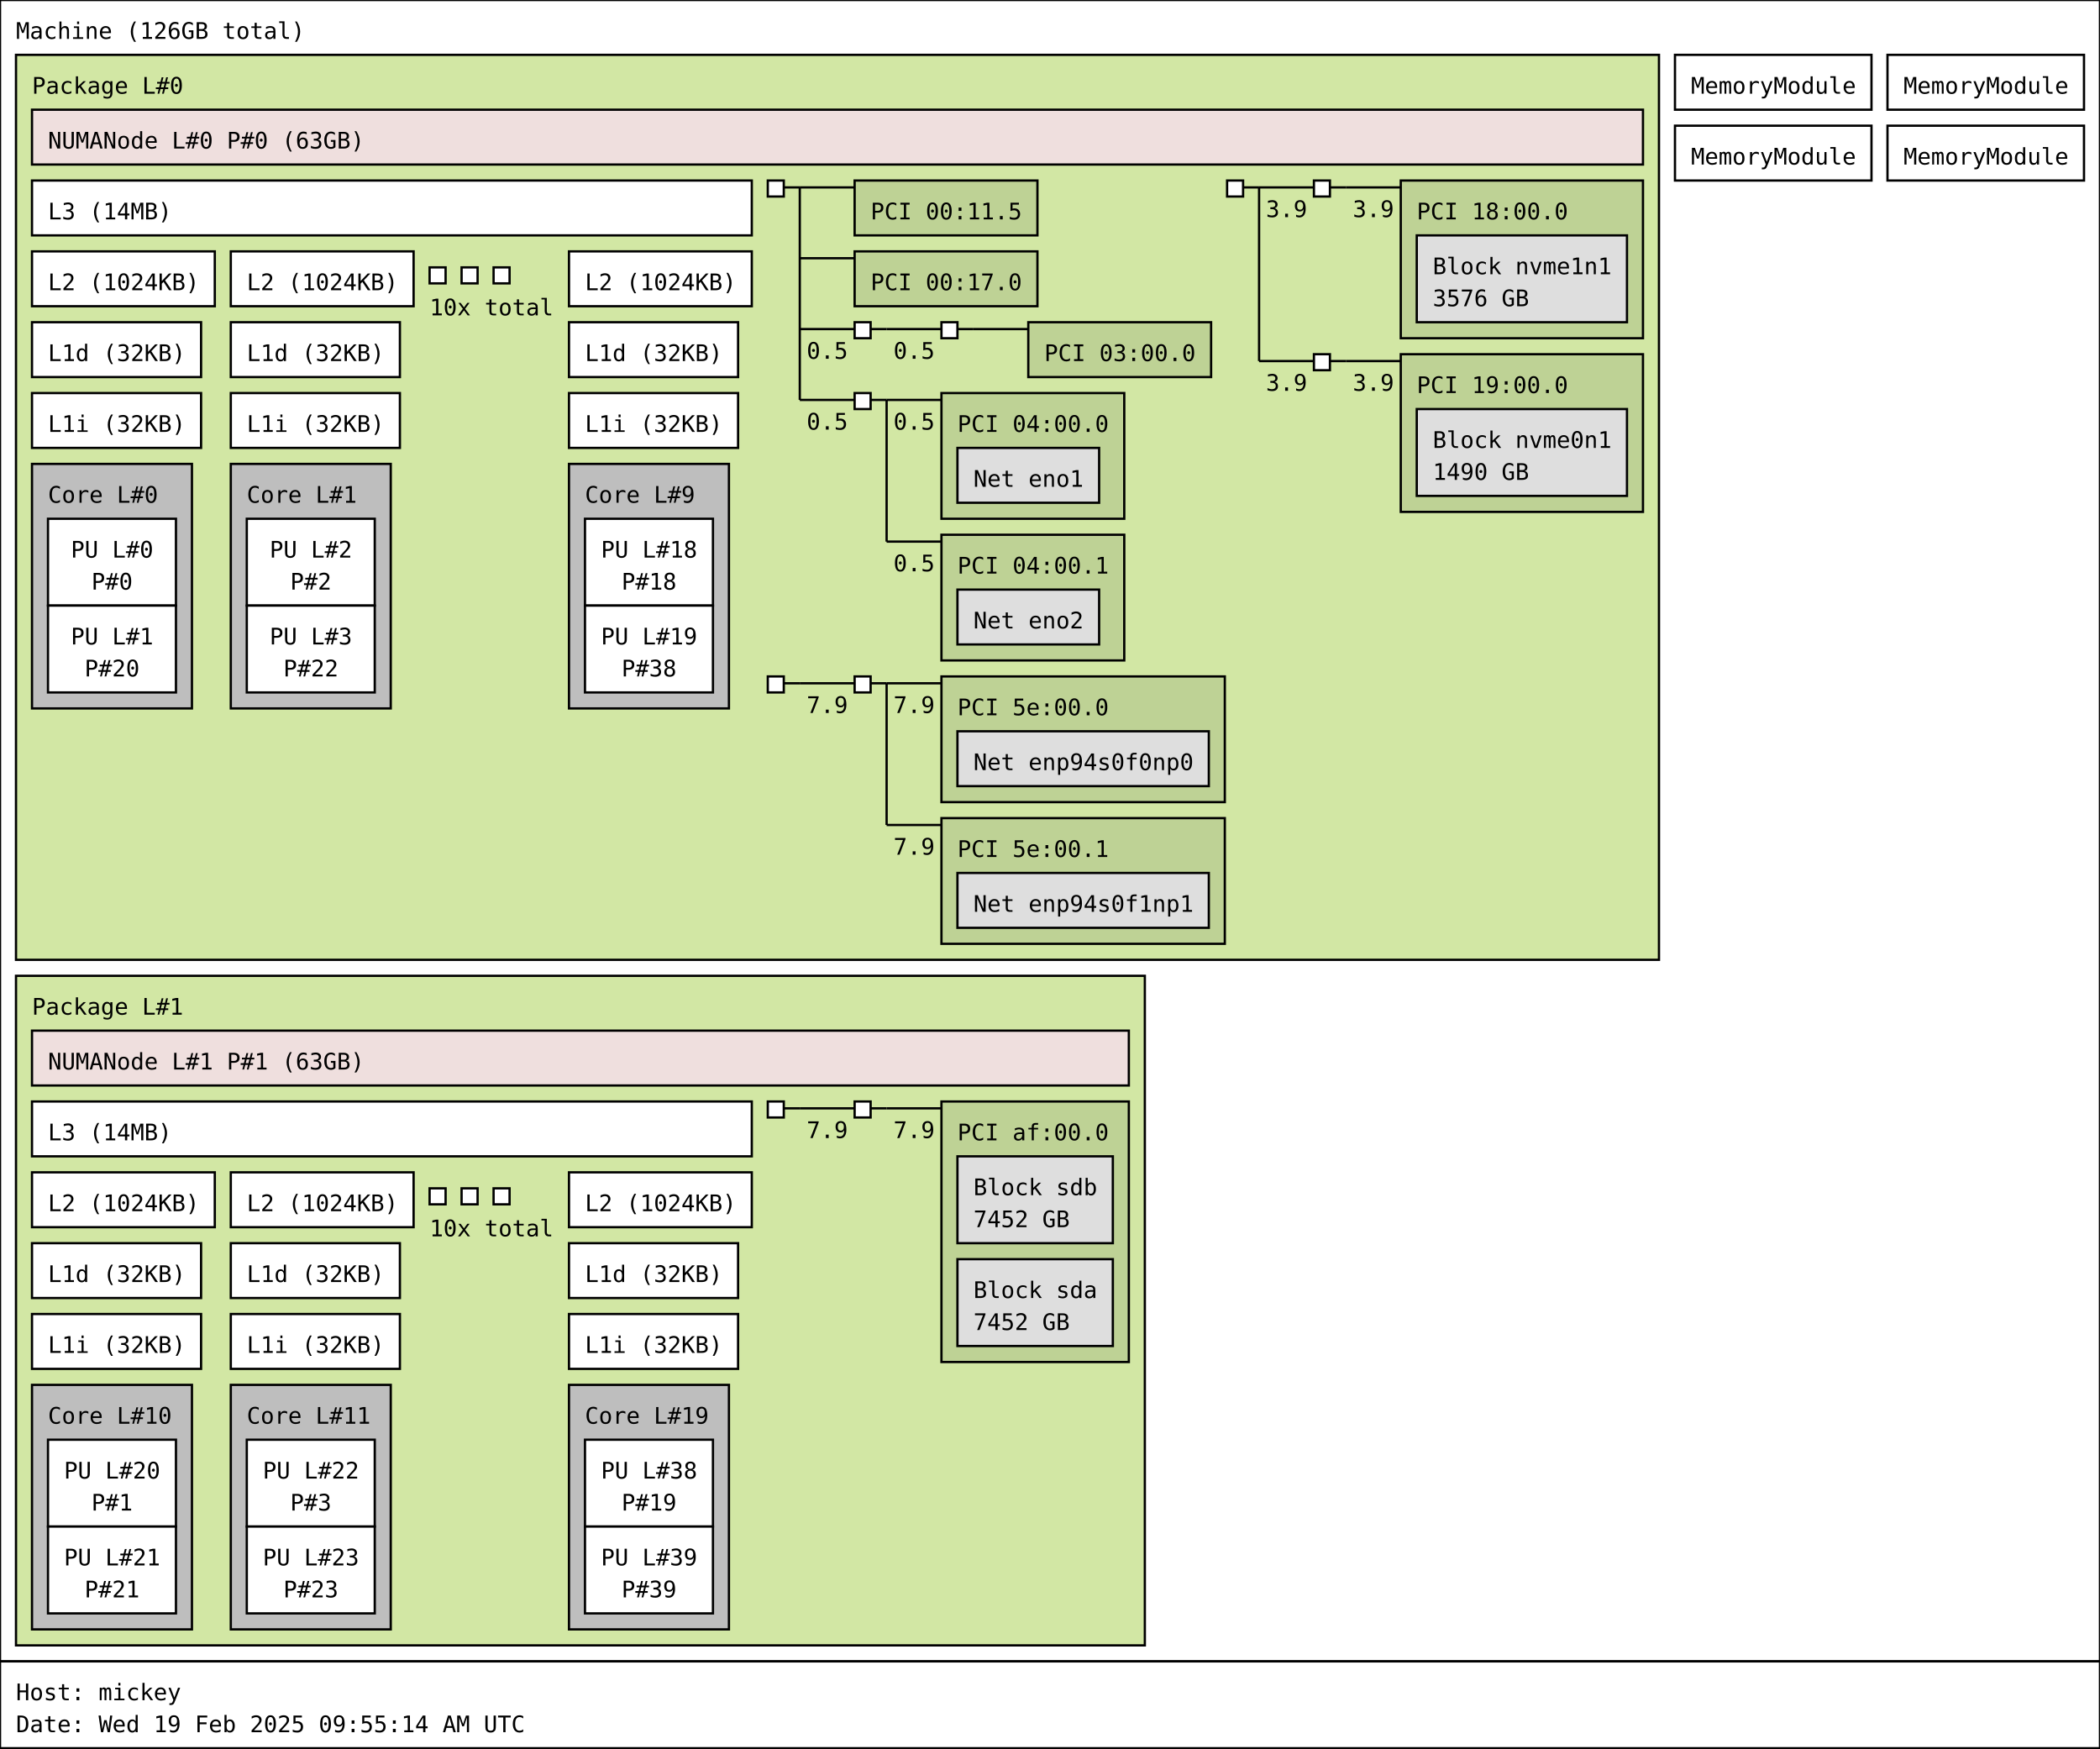
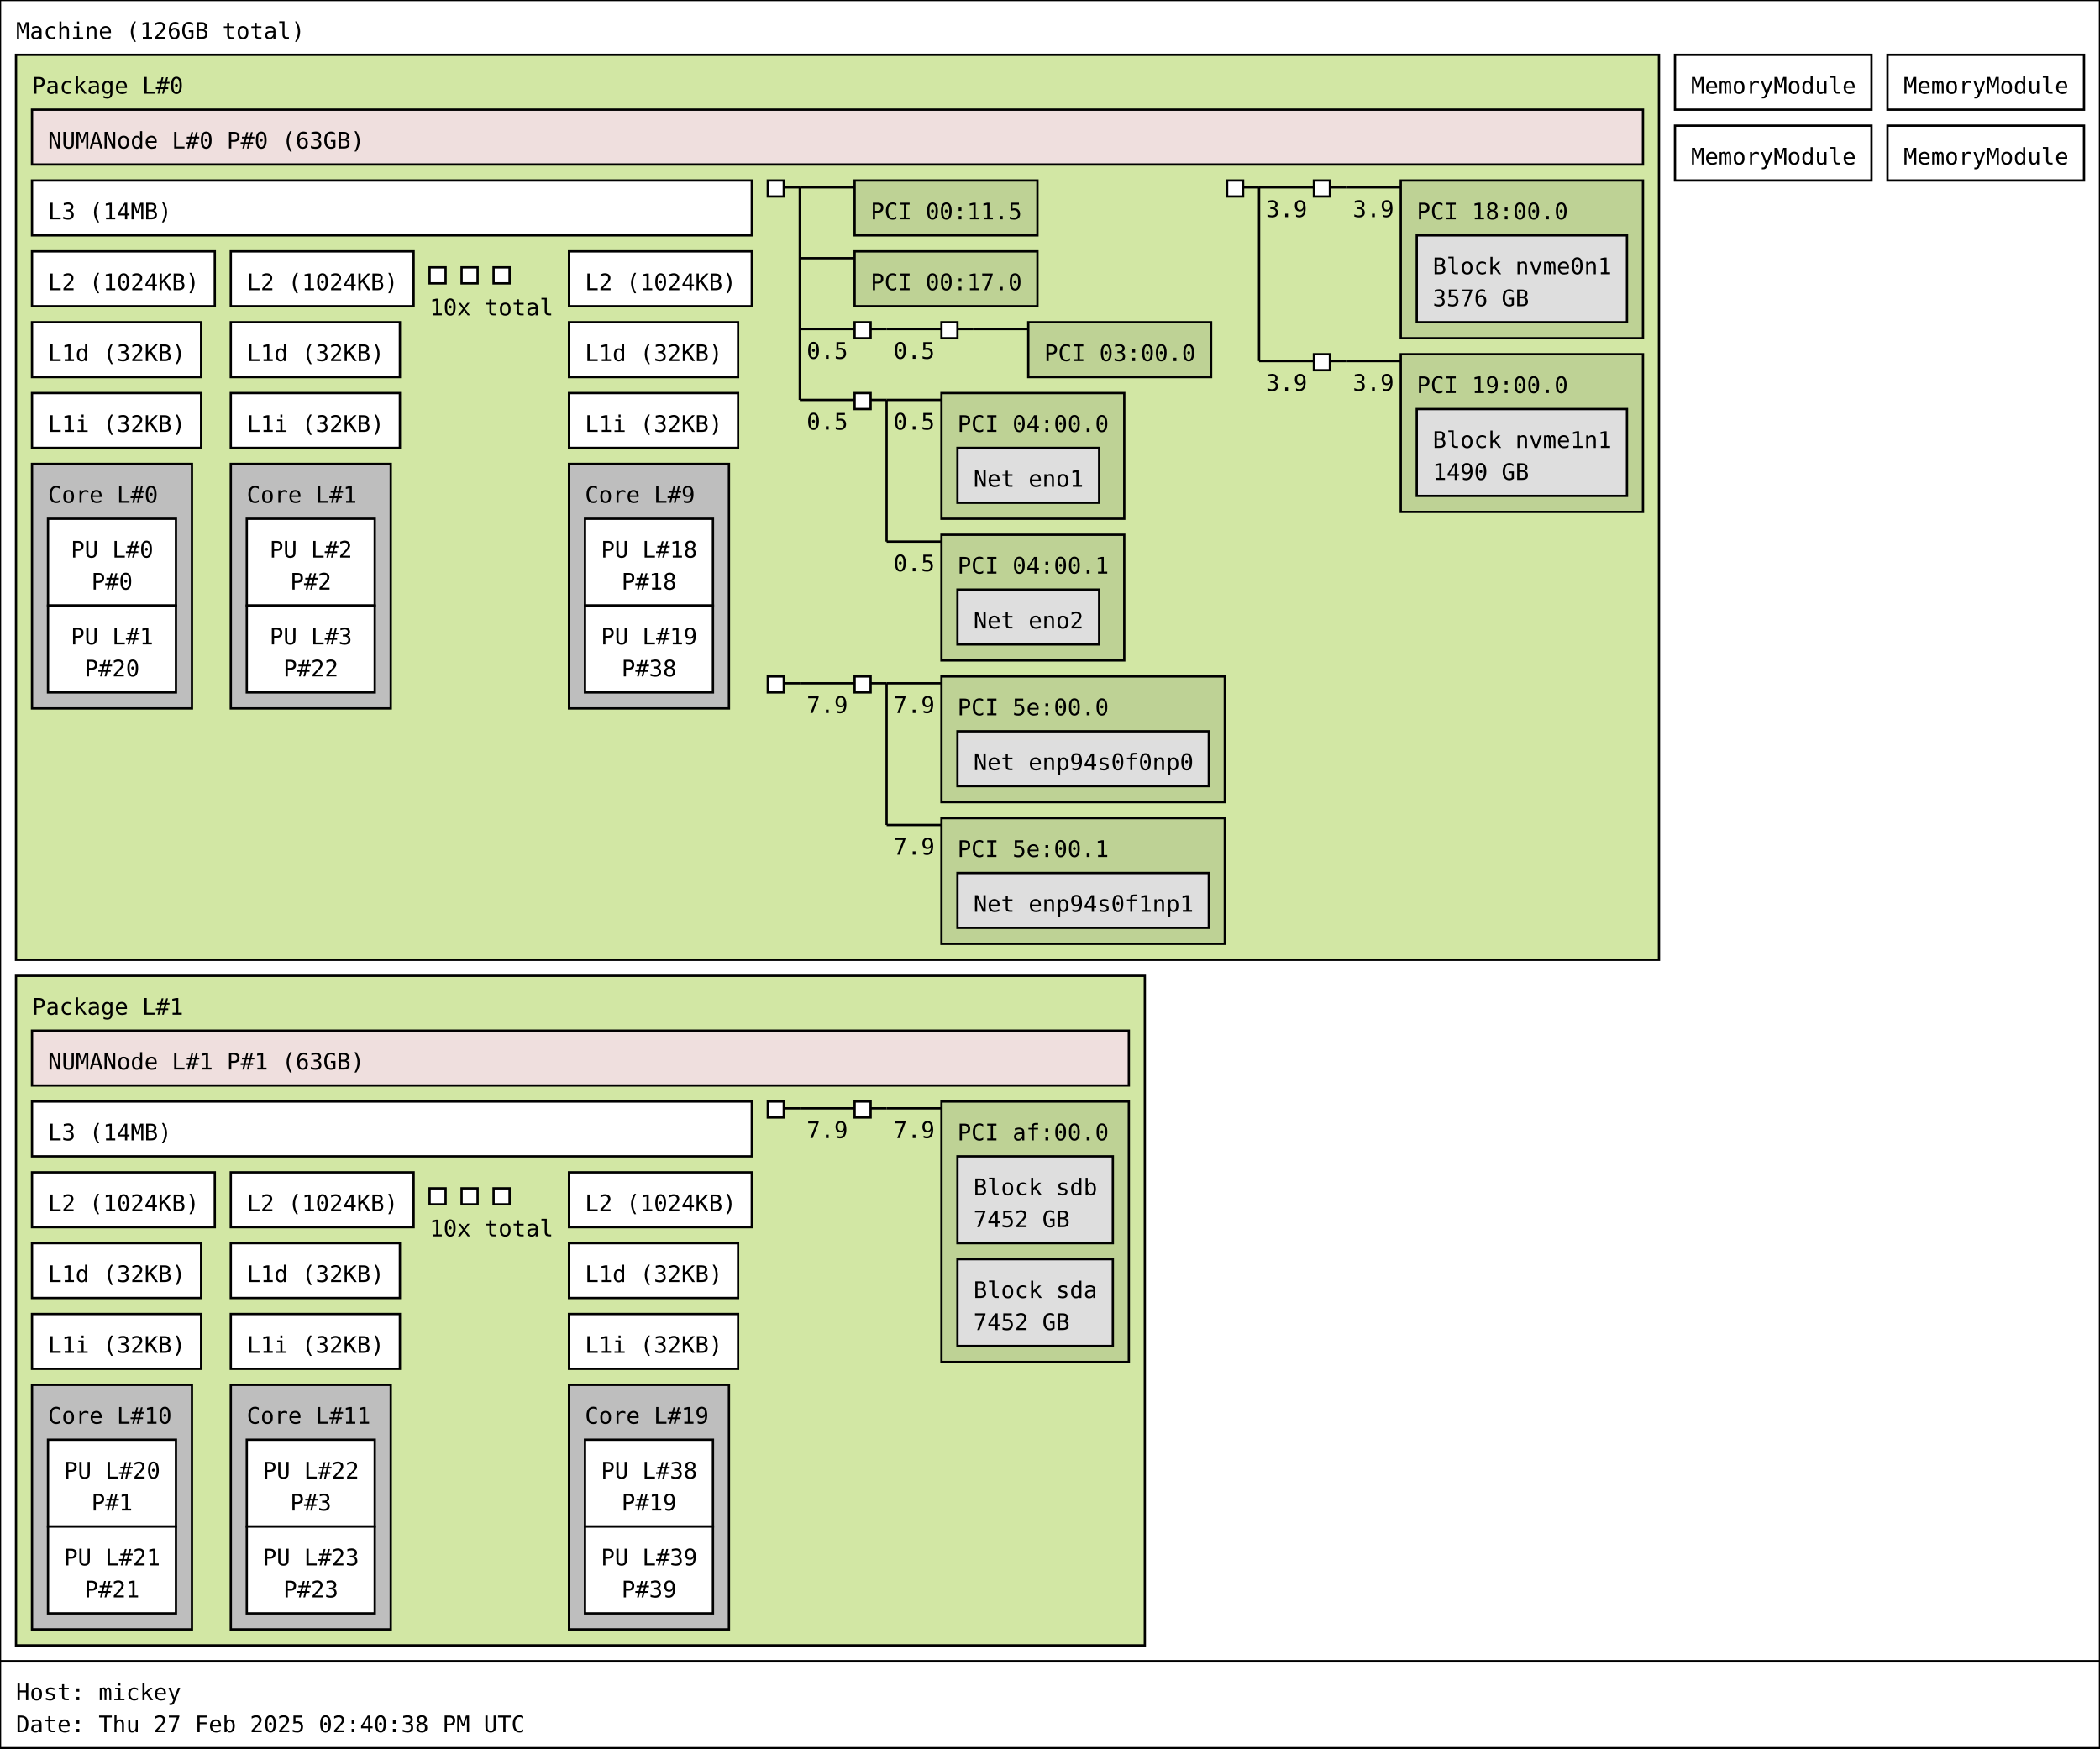
<svg xmlns="http://www.w3.org/2000/svg" width="919px" height="765px" viewBox="0 0 919px 765px" version="1.1">
  <rect id="Machine_0_rect" class="Machine" x="0" y="0" width="919" height="727" fill="rgb(255,255,255)" stroke="rgb(0,0,0)" stroke-width="1" />
  <text id="Machine_0_text" class="Machine" font-family="Monospace" x="7" y="17" fill="rgb(0,0,0)" font-size="10px">Machine (126GB total)</text>
  <rect id="Package_0_rect" class="Package" x="7" y="24" width="719" height="396" fill="rgb(210,231,164)" stroke="rgb(0,0,0)" stroke-width="1" />
  <text id="Package_0_text" class="Package" font-family="Monospace" x="14" y="41" fill="rgb(0,0,0)" font-size="10px">Package L#0</text>
  <rect id="L3_0_rect" class="L3" x="14" y="79" width="315" height="24" fill="rgb(255,255,255)" stroke="rgb(0,0,0)" stroke-width="1" />
  <text id="L3_0_text" class="L3" font-family="Monospace" x="21" y="96" fill="rgb(0,0,0)" font-size="10px">L3 (14MB)</text>
  <rect id="L2_0_rect" class="L2" x="14" y="110" width="80" height="24" fill="rgb(255,255,255)" stroke="rgb(0,0,0)" stroke-width="1" />
  <text id="L2_0_text" class="L2" font-family="Monospace" x="21" y="127" fill="rgb(0,0,0)" font-size="10px">L2 (1024KB)</text>
  <rect id="L1d_0_rect" class="L1d" x="14" y="141" width="74" height="24" fill="rgb(255,255,255)" stroke="rgb(0,0,0)" stroke-width="1" />
  <text id="L1d_0_text" class="L1d" font-family="Monospace" x="21" y="158" fill="rgb(0,0,0)" font-size="10px">L1d (32KB)</text>
  <rect id="L1i_0_rect" class="L1i" x="14" y="172" width="74" height="24" fill="rgb(255,255,255)" stroke="rgb(0,0,0)" stroke-width="1" />
  <text id="L1i_0_text" class="L1i" font-family="Monospace" x="21" y="189" fill="rgb(0,0,0)" font-size="10px">L1i (32KB)</text>
  <rect id="Core_0_rect" class="Core" x="14" y="203" width="70" height="107" fill="rgb(190,190,190)" stroke="rgb(0,0,0)" stroke-width="1" />
  <text id="Core_0_text" class="Core" font-family="Monospace" x="21" y="220" fill="rgb(0,0,0)" font-size="10px">Core L#0</text>
  <rect id="PU_0_rect" class="PU" x="21" y="227" width="56" height="38" fill="rgb(255,255,255)" stroke="rgb(0,0,0)" stroke-width="1" />
  <text id="PU_0_text" class="PU" font-family="Monospace" x="31" y="244" fill="rgb(0,0,0)" font-size="10px">PU L#0</text>
  <text id="PU_0_text_1" class="PU" font-family="Monospace" x="40" y="258" fill="rgb(0,0,0)" font-size="10px">P#0</text>
  <rect id="PU_1_rect" class="PU" x="21" y="265" width="56" height="38" fill="rgb(255,255,255)" stroke="rgb(0,0,0)" stroke-width="1" />
  <text id="PU_1_text" class="PU" font-family="Monospace" x="31" y="282" fill="rgb(0,0,0)" font-size="10px">PU L#1</text>
  <text id="PU_1_text_1" class="PU" font-family="Monospace" x="37" y="296" fill="rgb(0,0,0)" font-size="10px">P#20</text>
  <rect id="L2_1_rect" class="L2" x="101" y="110" width="80" height="24" fill="rgb(255,255,255)" stroke="rgb(0,0,0)" stroke-width="1" />
  <text id="L2_1_text" class="L2" font-family="Monospace" x="108" y="127" fill="rgb(0,0,0)" font-size="10px">L2 (1024KB)</text>
  <rect id="L1d_1_rect" class="L1d" x="101" y="141" width="74" height="24" fill="rgb(255,255,255)" stroke="rgb(0,0,0)" stroke-width="1" />
  <text id="L1d_1_text" class="L1d" font-family="Monospace" x="108" y="158" fill="rgb(0,0,0)" font-size="10px">L1d (32KB)</text>
  <rect id="L1i_1_rect" class="L1i" x="101" y="172" width="74" height="24" fill="rgb(255,255,255)" stroke="rgb(0,0,0)" stroke-width="1" />
  <text id="L1i_1_text" class="L1i" font-family="Monospace" x="108" y="189" fill="rgb(0,0,0)" font-size="10px">L1i (32KB)</text>
  <rect id="Core_1_rect" class="Core" x="101" y="203" width="70" height="107" fill="rgb(190,190,190)" stroke="rgb(0,0,0)" stroke-width="1" />
  <text id="Core_1_text" class="Core" font-family="Monospace" x="108" y="220" fill="rgb(0,0,0)" font-size="10px">Core L#1</text>
  <rect id="PU_2_rect" class="PU" x="108" y="227" width="56" height="38" fill="rgb(255,255,255)" stroke="rgb(0,0,0)" stroke-width="1" />
  <text id="PU_2_text" class="PU" font-family="Monospace" x="118" y="244" fill="rgb(0,0,0)" font-size="10px">PU L#2</text>
  <text id="PU_2_text_1" class="PU" font-family="Monospace" x="127" y="258" fill="rgb(0,0,0)" font-size="10px">P#2</text>
  <rect id="PU_3_rect" class="PU" x="108" y="265" width="56" height="38" fill="rgb(255,255,255)" stroke="rgb(0,0,0)" stroke-width="1" />
  <text id="PU_3_text" class="PU" font-family="Monospace" x="118" y="282" fill="rgb(0,0,0)" font-size="10px">PU L#3</text>
  <text id="PU_3_text_1" class="PU" font-family="Monospace" x="124" y="296" fill="rgb(0,0,0)" font-size="10px">P#22</text>
  <rect id="L2_2_rect" class="L2" x="188" y="117" width="7" height="7" fill="rgb(255,255,255)" stroke="rgb(0,0,0)" stroke-width="1" />
  <rect id="L2_2_rect" class="L2" x="202" y="117" width="7" height="7" fill="rgb(255,255,255)" stroke="rgb(0,0,0)" stroke-width="1" />
  <rect id="L2_2_rect" class="L2" x="216" y="117" width="7" height="7" fill="rgb(255,255,255)" stroke="rgb(0,0,0)" stroke-width="1" />
  <text id="L2_2_text" class="L2" font-family="Monospace" x="188" y="138" fill="rgb(0,0,0)" font-size="10px">10x total</text>
  <rect id="L2_9_rect" class="L2" x="249" y="110" width="80" height="24" fill="rgb(255,255,255)" stroke="rgb(0,0,0)" stroke-width="1" />
  <text id="L2_9_text" class="L2" font-family="Monospace" x="256" y="127" fill="rgb(0,0,0)" font-size="10px">L2 (1024KB)</text>
  <rect id="L1d_9_rect" class="L1d" x="249" y="141" width="74" height="24" fill="rgb(255,255,255)" stroke="rgb(0,0,0)" stroke-width="1" />
  <text id="L1d_9_text" class="L1d" font-family="Monospace" x="256" y="158" fill="rgb(0,0,0)" font-size="10px">L1d (32KB)</text>
  <rect id="L1i_9_rect" class="L1i" x="249" y="172" width="74" height="24" fill="rgb(255,255,255)" stroke="rgb(0,0,0)" stroke-width="1" />
  <text id="L1i_9_text" class="L1i" font-family="Monospace" x="256" y="189" fill="rgb(0,0,0)" font-size="10px">L1i (32KB)</text>
  <rect id="Core_9_rect" class="Core" x="249" y="203" width="70" height="107" fill="rgb(190,190,190)" stroke="rgb(0,0,0)" stroke-width="1" />
  <text id="Core_9_text" class="Core" font-family="Monospace" x="256" y="220" fill="rgb(0,0,0)" font-size="10px">Core L#9</text>
  <rect id="PU_18_rect" class="PU" x="256" y="227" width="56" height="38" fill="rgb(255,255,255)" stroke="rgb(0,0,0)" stroke-width="1" />
  <text id="PU_18_text" class="PU" font-family="Monospace" x="263" y="244" fill="rgb(0,0,0)" font-size="10px">PU L#18</text>
  <text id="PU_18_text_1" class="PU" font-family="Monospace" x="272" y="258" fill="rgb(0,0,0)" font-size="10px">P#18</text>
  <rect id="PU_19_rect" class="PU" x="256" y="265" width="56" height="38" fill="rgb(255,255,255)" stroke="rgb(0,0,0)" stroke-width="1" />
  <text id="PU_19_text" class="PU" font-family="Monospace" x="263" y="282" fill="rgb(0,0,0)" font-size="10px">PU L#19</text>
  <text id="PU_19_text_1" class="PU" font-family="Monospace" x="272" y="296" fill="rgb(0,0,0)" font-size="10px">P#38</text>
  <rect id="NUMANode_0_rect" class="NUMANode" x="14" y="48" width="705" height="24" fill="rgb(239,223,222)" stroke="rgb(0,0,0)" stroke-width="1" />
  <text id="NUMANode_0_text" class="NUMANode" font-family="Monospace" x="21" y="65" fill="rgb(0,0,0)" font-size="10px">NUMANode L#0 P#0 (63GB)</text>
  <rect id="HostBridge_0_rect" class="HostBridge" x="336" y="79" width="7" height="7" fill="rgb(255,255,255)" stroke="rgb(0,0,0)" stroke-width="1" />
  <line id="HostBridge_0_line" class="HostBridge" x1="343" y1="82" x2="350" y2="82" stroke="rgb(0,0,0)" stroke-width="1" />
  <line id="HostBridge_0_line_2" class="HostBridge" x1="350" y1="82" x2="374" y2="82" stroke="rgb(0,0,0)" stroke-width="1" />
  <line id="HostBridge_0_line_3" class="HostBridge" x1="350" y1="113" x2="374" y2="113" stroke="rgb(0,0,0)" stroke-width="1" />
  <line id="HostBridge_0_line_4" class="HostBridge" x1="350" y1="144" x2="374" y2="144" stroke="rgb(0,0,0)" stroke-width="1" />
  <text id="HostBridge_0_text_4" class="HostBridge" font-family="Monospace" x="353" y="157" fill="rgb(0,0,0)" font-size="10px">0.5</text>
  <line id="HostBridge_0_line_5" class="HostBridge" x1="350" y1="175" x2="374" y2="175" stroke="rgb(0,0,0)" stroke-width="1" />
  <text id="HostBridge_0_text_5" class="HostBridge" font-family="Monospace" x="353" y="188" fill="rgb(0,0,0)" font-size="10px">0.5</text>
  <line id="HostBridge_0_line_1" class="HostBridge" x1="350" y1="82" x2="350" y2="175" stroke="rgb(0,0,0)" stroke-width="1" />
  <rect id="PCI_0_rect" class="PCI" x="374" y="79" width="80" height="24" fill="rgb(190,210,149)" stroke="rgb(0,0,0)" stroke-width="1" />
  <text id="PCI_0_text" class="PCI" font-family="Monospace" x="381" y="96" fill="rgb(0,0,0)" font-size="10px">PCI 00:11.5</text>
  <rect id="PCI_1_rect" class="PCI" x="374" y="110" width="80" height="24" fill="rgb(190,210,149)" stroke="rgb(0,0,0)" stroke-width="1" />
  <text id="PCI_1_text" class="PCI" font-family="Monospace" x="381" y="127" fill="rgb(0,0,0)" font-size="10px">PCI 00:17.0</text>
  <rect id="PCIBridge_1_rect" class="PCIBridge" x="374" y="141" width="7" height="7" fill="rgb(255,255,255)" stroke="rgb(0,0,0)" stroke-width="1" />
  <line id="PCIBridge_1_line" class="PCIBridge" x1="381" y1="144" x2="388" y2="144" stroke="rgb(0,0,0)" stroke-width="1" />
  <line id="PCIBridge_1_line_2" class="PCIBridge" x1="388" y1="144" x2="412" y2="144" stroke="rgb(0,0,0)" stroke-width="1" />
  <text id="PCIBridge_1_text_2" class="PCIBridge" font-family="Monospace" x="391" y="157" fill="rgb(0,0,0)" font-size="10px">0.5</text>
  <line id="PCIBridge_1_line_1" class="PCIBridge" x1="388" y1="144" x2="388" y2="144" stroke="rgb(0,0,0)" stroke-width="1" />
  <rect id="PCIBridge_2_rect" class="PCIBridge" x="412" y="141" width="7" height="7" fill="rgb(255,255,255)" stroke="rgb(0,0,0)" stroke-width="1" />
  <line id="PCIBridge_2_line" class="PCIBridge" x1="419" y1="144" x2="426" y2="144" stroke="rgb(0,0,0)" stroke-width="1" />
  <line id="PCIBridge_2_line_2" class="PCIBridge" x1="426" y1="144" x2="450" y2="144" stroke="rgb(0,0,0)" stroke-width="1" />
  <line id="PCIBridge_2_line_1" class="PCIBridge" x1="426" y1="144" x2="426" y2="144" stroke="rgb(0,0,0)" stroke-width="1" />
  <rect id="PCI_2_rect" class="PCI" x="450" y="141" width="80" height="24" fill="rgb(190,210,149)" stroke="rgb(0,0,0)" stroke-width="1" />
  <text id="PCI_2_text" class="PCI" font-family="Monospace" x="457" y="158" fill="rgb(0,0,0)" font-size="10px">PCI 03:00.0</text>
  <rect id="PCIBridge_3_rect" class="PCIBridge" x="374" y="172" width="7" height="7" fill="rgb(255,255,255)" stroke="rgb(0,0,0)" stroke-width="1" />
  <line id="PCIBridge_3_line" class="PCIBridge" x1="381" y1="175" x2="388" y2="175" stroke="rgb(0,0,0)" stroke-width="1" />
  <line id="PCIBridge_3_line_2" class="PCIBridge" x1="388" y1="175" x2="412" y2="175" stroke="rgb(0,0,0)" stroke-width="1" />
  <text id="PCIBridge_3_text_2" class="PCIBridge" font-family="Monospace" x="391" y="188" fill="rgb(0,0,0)" font-size="10px">0.5</text>
  <line id="PCIBridge_3_line_3" class="PCIBridge" x1="388" y1="237" x2="412" y2="237" stroke="rgb(0,0,0)" stroke-width="1" />
  <text id="PCIBridge_3_text_3" class="PCIBridge" font-family="Monospace" x="391" y="250" fill="rgb(0,0,0)" font-size="10px">0.5</text>
  <line id="PCIBridge_3_line_1" class="PCIBridge" x1="388" y1="175" x2="388" y2="237" stroke="rgb(0,0,0)" stroke-width="1" />
  <rect id="PCI_3_rect" class="PCI" x="412" y="172" width="80" height="55" fill="rgb(190,210,149)" stroke="rgb(0,0,0)" stroke-width="1" />
  <text id="PCI_3_text" class="PCI" font-family="Monospace" x="419" y="189" fill="rgb(0,0,0)" font-size="10px">PCI 04:00.0</text>
  <rect id="Net_0_rect" class="Net" x="419" y="196" width="62" height="24" fill="rgb(222,222,222)" stroke="rgb(0,0,0)" stroke-width="1" />
  <text id="Net_0_text" class="Net" font-family="Monospace" x="426" y="213" fill="rgb(0,0,0)" font-size="10px">Net eno1</text>
  <rect id="PCI_4_rect" class="PCI" x="412" y="234" width="80" height="55" fill="rgb(190,210,149)" stroke="rgb(0,0,0)" stroke-width="1" />
  <text id="PCI_4_text" class="PCI" font-family="Monospace" x="419" y="251" fill="rgb(0,0,0)" font-size="10px">PCI 04:00.1</text>
  <rect id="Net_1_rect" class="Net" x="419" y="258" width="62" height="24" fill="rgb(222,222,222)" stroke="rgb(0,0,0)" stroke-width="1" />
  <text id="Net_1_text" class="Net" font-family="Monospace" x="426" y="275" fill="rgb(0,0,0)" font-size="10px">Net eno2</text>
  <rect id="HostBridge_4_rect" class="HostBridge" x="537" y="79" width="7" height="7" fill="rgb(255,255,255)" stroke="rgb(0,0,0)" stroke-width="1" />
  <line id="HostBridge_4_line" class="HostBridge" x1="544" y1="82" x2="551" y2="82" stroke="rgb(0,0,0)" stroke-width="1" />
  <line id="HostBridge_4_line_2" class="HostBridge" x1="551" y1="82" x2="575" y2="82" stroke="rgb(0,0,0)" stroke-width="1" />
  <text id="HostBridge_4_text_2" class="HostBridge" font-family="Monospace" x="554" y="95" fill="rgb(0,0,0)" font-size="10px">3.9</text>
  <line id="HostBridge_4_line_3" class="HostBridge" x1="551" y1="158" x2="575" y2="158" stroke="rgb(0,0,0)" stroke-width="1" />
  <text id="HostBridge_4_text_3" class="HostBridge" font-family="Monospace" x="554" y="171" fill="rgb(0,0,0)" font-size="10px">3.9</text>
  <line id="HostBridge_4_line_1" class="HostBridge" x1="551" y1="82" x2="551" y2="158" stroke="rgb(0,0,0)" stroke-width="1" />
  <rect id="PCIBridge_5_rect" class="PCIBridge" x="575" y="79" width="7" height="7" fill="rgb(255,255,255)" stroke="rgb(0,0,0)" stroke-width="1" />
  <line id="PCIBridge_5_line" class="PCIBridge" x1="582" y1="82" x2="589" y2="82" stroke="rgb(0,0,0)" stroke-width="1" />
  <line id="PCIBridge_5_line_2" class="PCIBridge" x1="589" y1="82" x2="613" y2="82" stroke="rgb(0,0,0)" stroke-width="1" />
  <text id="PCIBridge_5_text_2" class="PCIBridge" font-family="Monospace" x="592" y="95" fill="rgb(0,0,0)" font-size="10px">3.9</text>
  <line id="PCIBridge_5_line_1" class="PCIBridge" x1="589" y1="82" x2="589" y2="82" stroke="rgb(0,0,0)" stroke-width="1" />
  <rect id="PCI_5_rect" class="PCI" x="613" y="79" width="106" height="69" fill="rgb(190,210,149)" stroke="rgb(0,0,0)" stroke-width="1" />
  <text id="PCI_5_text" class="PCI" font-family="Monospace" x="620" y="96" fill="rgb(0,0,0)" font-size="10px">PCI 18:00.0</text>
  <rect id="Block_2_rect" class="Block" x="620" y="103" width="92" height="38" fill="rgb(222,222,222)" stroke="rgb(0,0,0)" stroke-width="1" />
-   <text id="Block_2_text" class="Block" font-family="Monospace" x="627" y="120" fill="rgb(0,0,0)" font-size="10px">Block nvme1n1</text>
+   <text id="Block_2_text" class="Block" font-family="Monospace" x="627" y="120" fill="rgb(0,0,0)" font-size="10px">Block nvme0n1</text>
  <text id="Block_2_text_1" class="Block" font-family="Monospace" x="627" y="134" fill="rgb(0,0,0)" font-size="10px">3576 GB</text>
  <rect id="PCIBridge_6_rect" class="PCIBridge" x="575" y="155" width="7" height="7" fill="rgb(255,255,255)" stroke="rgb(0,0,0)" stroke-width="1" />
  <line id="PCIBridge_6_line" class="PCIBridge" x1="582" y1="158" x2="589" y2="158" stroke="rgb(0,0,0)" stroke-width="1" />
  <line id="PCIBridge_6_line_2" class="PCIBridge" x1="589" y1="158" x2="613" y2="158" stroke="rgb(0,0,0)" stroke-width="1" />
  <text id="PCIBridge_6_text_2" class="PCIBridge" font-family="Monospace" x="592" y="171" fill="rgb(0,0,0)" font-size="10px">3.9</text>
  <line id="PCIBridge_6_line_1" class="PCIBridge" x1="589" y1="158" x2="589" y2="158" stroke="rgb(0,0,0)" stroke-width="1" />
  <rect id="PCI_6_rect" class="PCI" x="613" y="155" width="106" height="69" fill="rgb(190,210,149)" stroke="rgb(0,0,0)" stroke-width="1" />
  <text id="PCI_6_text" class="PCI" font-family="Monospace" x="620" y="172" fill="rgb(0,0,0)" font-size="10px">PCI 19:00.0</text>
  <rect id="Block_3_rect" class="Block" x="620" y="179" width="92" height="38" fill="rgb(222,222,222)" stroke="rgb(0,0,0)" stroke-width="1" />
-   <text id="Block_3_text" class="Block" font-family="Monospace" x="627" y="196" fill="rgb(0,0,0)" font-size="10px">Block nvme0n1</text>
+   <text id="Block_3_text" class="Block" font-family="Monospace" x="627" y="196" fill="rgb(0,0,0)" font-size="10px">Block nvme1n1</text>
  <text id="Block_3_text_1" class="Block" font-family="Monospace" x="627" y="210" fill="rgb(0,0,0)" font-size="10px">1490 GB</text>
  <rect id="HostBridge_7_rect" class="HostBridge" x="336" y="296" width="7" height="7" fill="rgb(255,255,255)" stroke="rgb(0,0,0)" stroke-width="1" />
  <line id="HostBridge_7_line" class="HostBridge" x1="343" y1="299" x2="350" y2="299" stroke="rgb(0,0,0)" stroke-width="1" />
  <line id="HostBridge_7_line_2" class="HostBridge" x1="350" y1="299" x2="374" y2="299" stroke="rgb(0,0,0)" stroke-width="1" />
  <text id="HostBridge_7_text_2" class="HostBridge" font-family="Monospace" x="353" y="312" fill="rgb(0,0,0)" font-size="10px">7.9</text>
  <line id="HostBridge_7_line_1" class="HostBridge" x1="350" y1="299" x2="350" y2="299" stroke="rgb(0,0,0)" stroke-width="1" />
  <rect id="PCIBridge_8_rect" class="PCIBridge" x="374" y="296" width="7" height="7" fill="rgb(255,255,255)" stroke="rgb(0,0,0)" stroke-width="1" />
  <line id="PCIBridge_8_line" class="PCIBridge" x1="381" y1="299" x2="388" y2="299" stroke="rgb(0,0,0)" stroke-width="1" />
  <line id="PCIBridge_8_line_2" class="PCIBridge" x1="388" y1="299" x2="412" y2="299" stroke="rgb(0,0,0)" stroke-width="1" />
  <text id="PCIBridge_8_text_2" class="PCIBridge" font-family="Monospace" x="391" y="312" fill="rgb(0,0,0)" font-size="10px">7.9</text>
  <line id="PCIBridge_8_line_3" class="PCIBridge" x1="388" y1="361" x2="412" y2="361" stroke="rgb(0,0,0)" stroke-width="1" />
  <text id="PCIBridge_8_text_3" class="PCIBridge" font-family="Monospace" x="391" y="374" fill="rgb(0,0,0)" font-size="10px">7.9</text>
  <line id="PCIBridge_8_line_1" class="PCIBridge" x1="388" y1="299" x2="388" y2="361" stroke="rgb(0,0,0)" stroke-width="1" />
  <rect id="PCI_7_rect" class="PCI" x="412" y="296" width="124" height="55" fill="rgb(190,210,149)" stroke="rgb(0,0,0)" stroke-width="1" />
  <text id="PCI_7_text" class="PCI" font-family="Monospace" x="419" y="313" fill="rgb(0,0,0)" font-size="10px">PCI 5e:00.0</text>
  <rect id="Net_4_rect" class="Net" x="419" y="320" width="110" height="24" fill="rgb(222,222,222)" stroke="rgb(0,0,0)" stroke-width="1" />
  <text id="Net_4_text" class="Net" font-family="Monospace" x="426" y="337" fill="rgb(0,0,0)" font-size="10px">Net enp94s0f0np0</text>
  <rect id="PCI_8_rect" class="PCI" x="412" y="358" width="124" height="55" fill="rgb(190,210,149)" stroke="rgb(0,0,0)" stroke-width="1" />
  <text id="PCI_8_text" class="PCI" font-family="Monospace" x="419" y="375" fill="rgb(0,0,0)" font-size="10px">PCI 5e:00.1</text>
  <rect id="Net_5_rect" class="Net" x="419" y="382" width="110" height="24" fill="rgb(222,222,222)" stroke="rgb(0,0,0)" stroke-width="1" />
  <text id="Net_5_text" class="Net" font-family="Monospace" x="426" y="399" fill="rgb(0,0,0)" font-size="10px">Net enp94s0f1np1</text>
  <rect id="Package_1_rect" class="Package" x="7" y="427" width="494" height="293" fill="rgb(210,231,164)" stroke="rgb(0,0,0)" stroke-width="1" />
  <text id="Package_1_text" class="Package" font-family="Monospace" x="14" y="444" fill="rgb(0,0,0)" font-size="10px">Package L#1</text>
  <rect id="L3_1_rect" class="L3" x="14" y="482" width="315" height="24" fill="rgb(255,255,255)" stroke="rgb(0,0,0)" stroke-width="1" />
  <text id="L3_1_text" class="L3" font-family="Monospace" x="21" y="499" fill="rgb(0,0,0)" font-size="10px">L3 (14MB)</text>
  <rect id="L2_10_rect" class="L2" x="14" y="513" width="80" height="24" fill="rgb(255,255,255)" stroke="rgb(0,0,0)" stroke-width="1" />
  <text id="L2_10_text" class="L2" font-family="Monospace" x="21" y="530" fill="rgb(0,0,0)" font-size="10px">L2 (1024KB)</text>
  <rect id="L1d_10_rect" class="L1d" x="14" y="544" width="74" height="24" fill="rgb(255,255,255)" stroke="rgb(0,0,0)" stroke-width="1" />
  <text id="L1d_10_text" class="L1d" font-family="Monospace" x="21" y="561" fill="rgb(0,0,0)" font-size="10px">L1d (32KB)</text>
  <rect id="L1i_10_rect" class="L1i" x="14" y="575" width="74" height="24" fill="rgb(255,255,255)" stroke="rgb(0,0,0)" stroke-width="1" />
  <text id="L1i_10_text" class="L1i" font-family="Monospace" x="21" y="592" fill="rgb(0,0,0)" font-size="10px">L1i (32KB)</text>
  <rect id="Core_10_rect" class="Core" x="14" y="606" width="70" height="107" fill="rgb(190,190,190)" stroke="rgb(0,0,0)" stroke-width="1" />
  <text id="Core_10_text" class="Core" font-family="Monospace" x="21" y="623" fill="rgb(0,0,0)" font-size="10px">Core L#10</text>
  <rect id="PU_20_rect" class="PU" x="21" y="630" width="56" height="38" fill="rgb(255,255,255)" stroke="rgb(0,0,0)" stroke-width="1" />
  <text id="PU_20_text" class="PU" font-family="Monospace" x="28" y="647" fill="rgb(0,0,0)" font-size="10px">PU L#20</text>
  <text id="PU_20_text_1" class="PU" font-family="Monospace" x="40" y="661" fill="rgb(0,0,0)" font-size="10px">P#1</text>
  <rect id="PU_21_rect" class="PU" x="21" y="668" width="56" height="38" fill="rgb(255,255,255)" stroke="rgb(0,0,0)" stroke-width="1" />
  <text id="PU_21_text" class="PU" font-family="Monospace" x="28" y="685" fill="rgb(0,0,0)" font-size="10px">PU L#21</text>
  <text id="PU_21_text_1" class="PU" font-family="Monospace" x="37" y="699" fill="rgb(0,0,0)" font-size="10px">P#21</text>
  <rect id="L2_11_rect" class="L2" x="101" y="513" width="80" height="24" fill="rgb(255,255,255)" stroke="rgb(0,0,0)" stroke-width="1" />
  <text id="L2_11_text" class="L2" font-family="Monospace" x="108" y="530" fill="rgb(0,0,0)" font-size="10px">L2 (1024KB)</text>
  <rect id="L1d_11_rect" class="L1d" x="101" y="544" width="74" height="24" fill="rgb(255,255,255)" stroke="rgb(0,0,0)" stroke-width="1" />
  <text id="L1d_11_text" class="L1d" font-family="Monospace" x="108" y="561" fill="rgb(0,0,0)" font-size="10px">L1d (32KB)</text>
  <rect id="L1i_11_rect" class="L1i" x="101" y="575" width="74" height="24" fill="rgb(255,255,255)" stroke="rgb(0,0,0)" stroke-width="1" />
  <text id="L1i_11_text" class="L1i" font-family="Monospace" x="108" y="592" fill="rgb(0,0,0)" font-size="10px">L1i (32KB)</text>
  <rect id="Core_11_rect" class="Core" x="101" y="606" width="70" height="107" fill="rgb(190,190,190)" stroke="rgb(0,0,0)" stroke-width="1" />
  <text id="Core_11_text" class="Core" font-family="Monospace" x="108" y="623" fill="rgb(0,0,0)" font-size="10px">Core L#11</text>
  <rect id="PU_22_rect" class="PU" x="108" y="630" width="56" height="38" fill="rgb(255,255,255)" stroke="rgb(0,0,0)" stroke-width="1" />
  <text id="PU_22_text" class="PU" font-family="Monospace" x="115" y="647" fill="rgb(0,0,0)" font-size="10px">PU L#22</text>
  <text id="PU_22_text_1" class="PU" font-family="Monospace" x="127" y="661" fill="rgb(0,0,0)" font-size="10px">P#3</text>
  <rect id="PU_23_rect" class="PU" x="108" y="668" width="56" height="38" fill="rgb(255,255,255)" stroke="rgb(0,0,0)" stroke-width="1" />
  <text id="PU_23_text" class="PU" font-family="Monospace" x="115" y="685" fill="rgb(0,0,0)" font-size="10px">PU L#23</text>
  <text id="PU_23_text_1" class="PU" font-family="Monospace" x="124" y="699" fill="rgb(0,0,0)" font-size="10px">P#23</text>
  <rect id="L2_12_rect" class="L2" x="188" y="520" width="7" height="7" fill="rgb(255,255,255)" stroke="rgb(0,0,0)" stroke-width="1" />
  <rect id="L2_12_rect" class="L2" x="202" y="520" width="7" height="7" fill="rgb(255,255,255)" stroke="rgb(0,0,0)" stroke-width="1" />
  <rect id="L2_12_rect" class="L2" x="216" y="520" width="7" height="7" fill="rgb(255,255,255)" stroke="rgb(0,0,0)" stroke-width="1" />
  <text id="L2_12_text" class="L2" font-family="Monospace" x="188" y="541" fill="rgb(0,0,0)" font-size="10px">10x total</text>
  <rect id="L2_19_rect" class="L2" x="249" y="513" width="80" height="24" fill="rgb(255,255,255)" stroke="rgb(0,0,0)" stroke-width="1" />
  <text id="L2_19_text" class="L2" font-family="Monospace" x="256" y="530" fill="rgb(0,0,0)" font-size="10px">L2 (1024KB)</text>
  <rect id="L1d_19_rect" class="L1d" x="249" y="544" width="74" height="24" fill="rgb(255,255,255)" stroke="rgb(0,0,0)" stroke-width="1" />
  <text id="L1d_19_text" class="L1d" font-family="Monospace" x="256" y="561" fill="rgb(0,0,0)" font-size="10px">L1d (32KB)</text>
  <rect id="L1i_19_rect" class="L1i" x="249" y="575" width="74" height="24" fill="rgb(255,255,255)" stroke="rgb(0,0,0)" stroke-width="1" />
  <text id="L1i_19_text" class="L1i" font-family="Monospace" x="256" y="592" fill="rgb(0,0,0)" font-size="10px">L1i (32KB)</text>
  <rect id="Core_19_rect" class="Core" x="249" y="606" width="70" height="107" fill="rgb(190,190,190)" stroke="rgb(0,0,0)" stroke-width="1" />
  <text id="Core_19_text" class="Core" font-family="Monospace" x="256" y="623" fill="rgb(0,0,0)" font-size="10px">Core L#19</text>
  <rect id="PU_38_rect" class="PU" x="256" y="630" width="56" height="38" fill="rgb(255,255,255)" stroke="rgb(0,0,0)" stroke-width="1" />
  <text id="PU_38_text" class="PU" font-family="Monospace" x="263" y="647" fill="rgb(0,0,0)" font-size="10px">PU L#38</text>
  <text id="PU_38_text_1" class="PU" font-family="Monospace" x="272" y="661" fill="rgb(0,0,0)" font-size="10px">P#19</text>
  <rect id="PU_39_rect" class="PU" x="256" y="668" width="56" height="38" fill="rgb(255,255,255)" stroke="rgb(0,0,0)" stroke-width="1" />
  <text id="PU_39_text" class="PU" font-family="Monospace" x="263" y="685" fill="rgb(0,0,0)" font-size="10px">PU L#39</text>
  <text id="PU_39_text_1" class="PU" font-family="Monospace" x="272" y="699" fill="rgb(0,0,0)" font-size="10px">P#39</text>
  <rect id="NUMANode_1_rect" class="NUMANode" x="14" y="451" width="480" height="24" fill="rgb(239,223,222)" stroke="rgb(0,0,0)" stroke-width="1" />
  <text id="NUMANode_1_text" class="NUMANode" font-family="Monospace" x="21" y="468" fill="rgb(0,0,0)" font-size="10px">NUMANode L#1 P#1 (63GB)</text>
  <rect id="HostBridge_9_rect" class="HostBridge" x="336" y="482" width="7" height="7" fill="rgb(255,255,255)" stroke="rgb(0,0,0)" stroke-width="1" />
  <line id="HostBridge_9_line" class="HostBridge" x1="343" y1="485" x2="350" y2="485" stroke="rgb(0,0,0)" stroke-width="1" />
  <line id="HostBridge_9_line_2" class="HostBridge" x1="350" y1="485" x2="374" y2="485" stroke="rgb(0,0,0)" stroke-width="1" />
  <text id="HostBridge_9_text_2" class="HostBridge" font-family="Monospace" x="353" y="498" fill="rgb(0,0,0)" font-size="10px">7.9</text>
  <line id="HostBridge_9_line_1" class="HostBridge" x1="350" y1="485" x2="350" y2="485" stroke="rgb(0,0,0)" stroke-width="1" />
  <rect id="PCIBridge_10_rect" class="PCIBridge" x="374" y="482" width="7" height="7" fill="rgb(255,255,255)" stroke="rgb(0,0,0)" stroke-width="1" />
  <line id="PCIBridge_10_line" class="PCIBridge" x1="381" y1="485" x2="388" y2="485" stroke="rgb(0,0,0)" stroke-width="1" />
  <line id="PCIBridge_10_line_2" class="PCIBridge" x1="388" y1="485" x2="412" y2="485" stroke="rgb(0,0,0)" stroke-width="1" />
  <text id="PCIBridge_10_text_2" class="PCIBridge" font-family="Monospace" x="391" y="498" fill="rgb(0,0,0)" font-size="10px">7.9</text>
  <line id="PCIBridge_10_line_1" class="PCIBridge" x1="388" y1="485" x2="388" y2="485" stroke="rgb(0,0,0)" stroke-width="1" />
  <rect id="PCI_9_rect" class="PCI" x="412" y="482" width="82" height="114" fill="rgb(190,210,149)" stroke="rgb(0,0,0)" stroke-width="1" />
  <text id="PCI_9_text" class="PCI" font-family="Monospace" x="419" y="499" fill="rgb(0,0,0)" font-size="10px">PCI af:00.0</text>
  <rect id="Block_6_rect" class="Block" x="419" y="506" width="68" height="38" fill="rgb(222,222,222)" stroke="rgb(0,0,0)" stroke-width="1" />
  <text id="Block_6_text" class="Block" font-family="Monospace" x="426" y="523" fill="rgb(0,0,0)" font-size="10px">Block sdb</text>
  <text id="Block_6_text_1" class="Block" font-family="Monospace" x="426" y="537" fill="rgb(0,0,0)" font-size="10px">7452 GB</text>
  <rect id="Block_7_rect" class="Block" x="419" y="551" width="68" height="38" fill="rgb(222,222,222)" stroke="rgb(0,0,0)" stroke-width="1" />
  <text id="Block_7_text" class="Block" font-family="Monospace" x="426" y="568" fill="rgb(0,0,0)" font-size="10px">Block sda</text>
  <text id="Block_7_text_1" class="Block" font-family="Monospace" x="426" y="582" fill="rgb(0,0,0)" font-size="10px">7452 GB</text>
  <rect id="Misc_0_rect" class="Misc" x="733" y="24" width="86" height="24" fill="rgb(255,255,255)" stroke="rgb(0,0,0)" stroke-width="1" />
  <text id="Misc_0_text" class="Misc" font-family="Monospace" x="740" y="41" fill="rgb(0,0,0)" font-size="10px">MemoryModule</text>
  <rect id="Misc_1_rect" class="Misc" x="826" y="24" width="86" height="24" fill="rgb(255,255,255)" stroke="rgb(0,0,0)" stroke-width="1" />
  <text id="Misc_1_text" class="Misc" font-family="Monospace" x="833" y="41" fill="rgb(0,0,0)" font-size="10px">MemoryModule</text>
  <rect id="Misc_2_rect" class="Misc" x="733" y="55" width="86" height="24" fill="rgb(255,255,255)" stroke="rgb(0,0,0)" stroke-width="1" />
  <text id="Misc_2_text" class="Misc" font-family="Monospace" x="740" y="72" fill="rgb(0,0,0)" font-size="10px">MemoryModule</text>
  <rect id="Misc_3_rect" class="Misc" x="826" y="55" width="86" height="24" fill="rgb(255,255,255)" stroke="rgb(0,0,0)" stroke-width="1" />
  <text id="Misc_3_text" class="Misc" font-family="Monospace" x="833" y="72" fill="rgb(0,0,0)" font-size="10px">MemoryModule</text>
  <rect id="anon_rect" x="0" y="727" width="919" height="38" fill="rgb(255,255,255)" stroke="rgb(0,0,0)" stroke-width="1" />
  <text id="anon_text" font-family="Monospace" x="7" y="744" fill="rgb(0,0,0)" font-size="10px">Host: mickey</text>
-   <text id="anon_text_1" font-family="Monospace" x="7" y="758" fill="rgb(0,0,0)" font-size="10px">Date: Wed 19 Feb 2025 09:55:14 AM UTC</text>
+   <text id="anon_text_1" font-family="Monospace" x="7" y="758" fill="rgb(0,0,0)" font-size="10px">Date: Thu 27 Feb 2025 02:40:38 PM UTC</text>
</svg>
